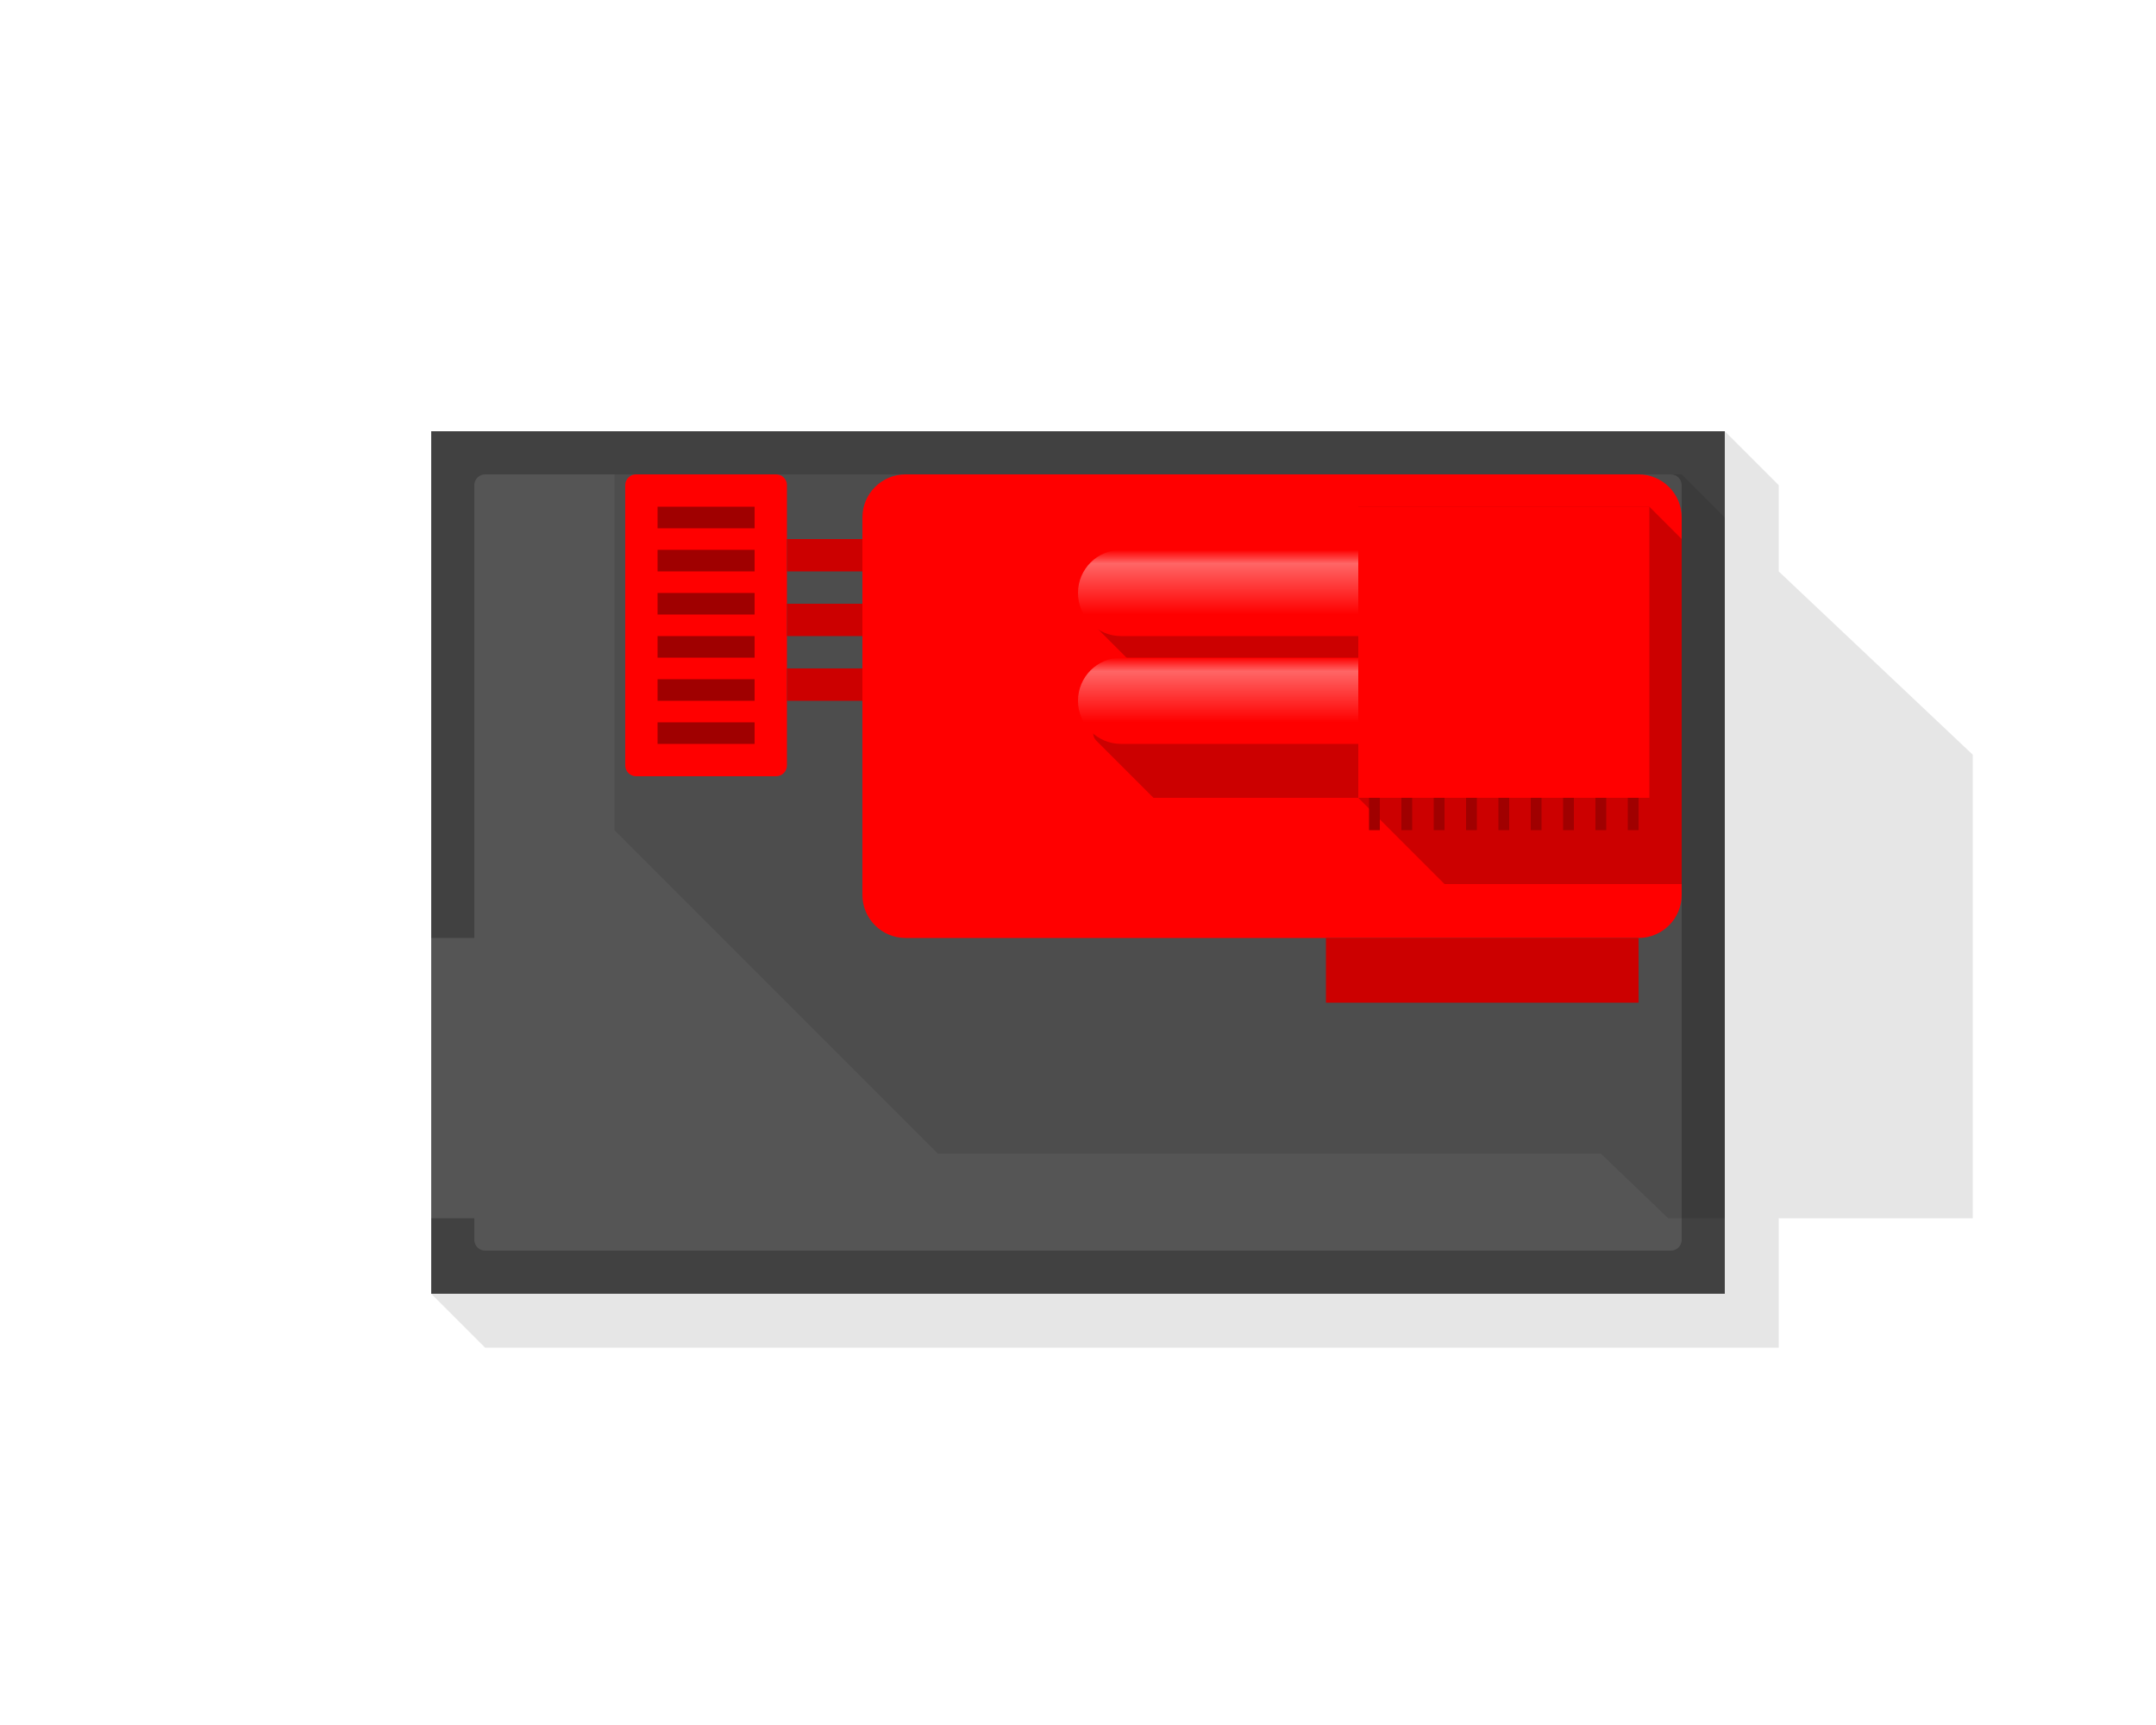
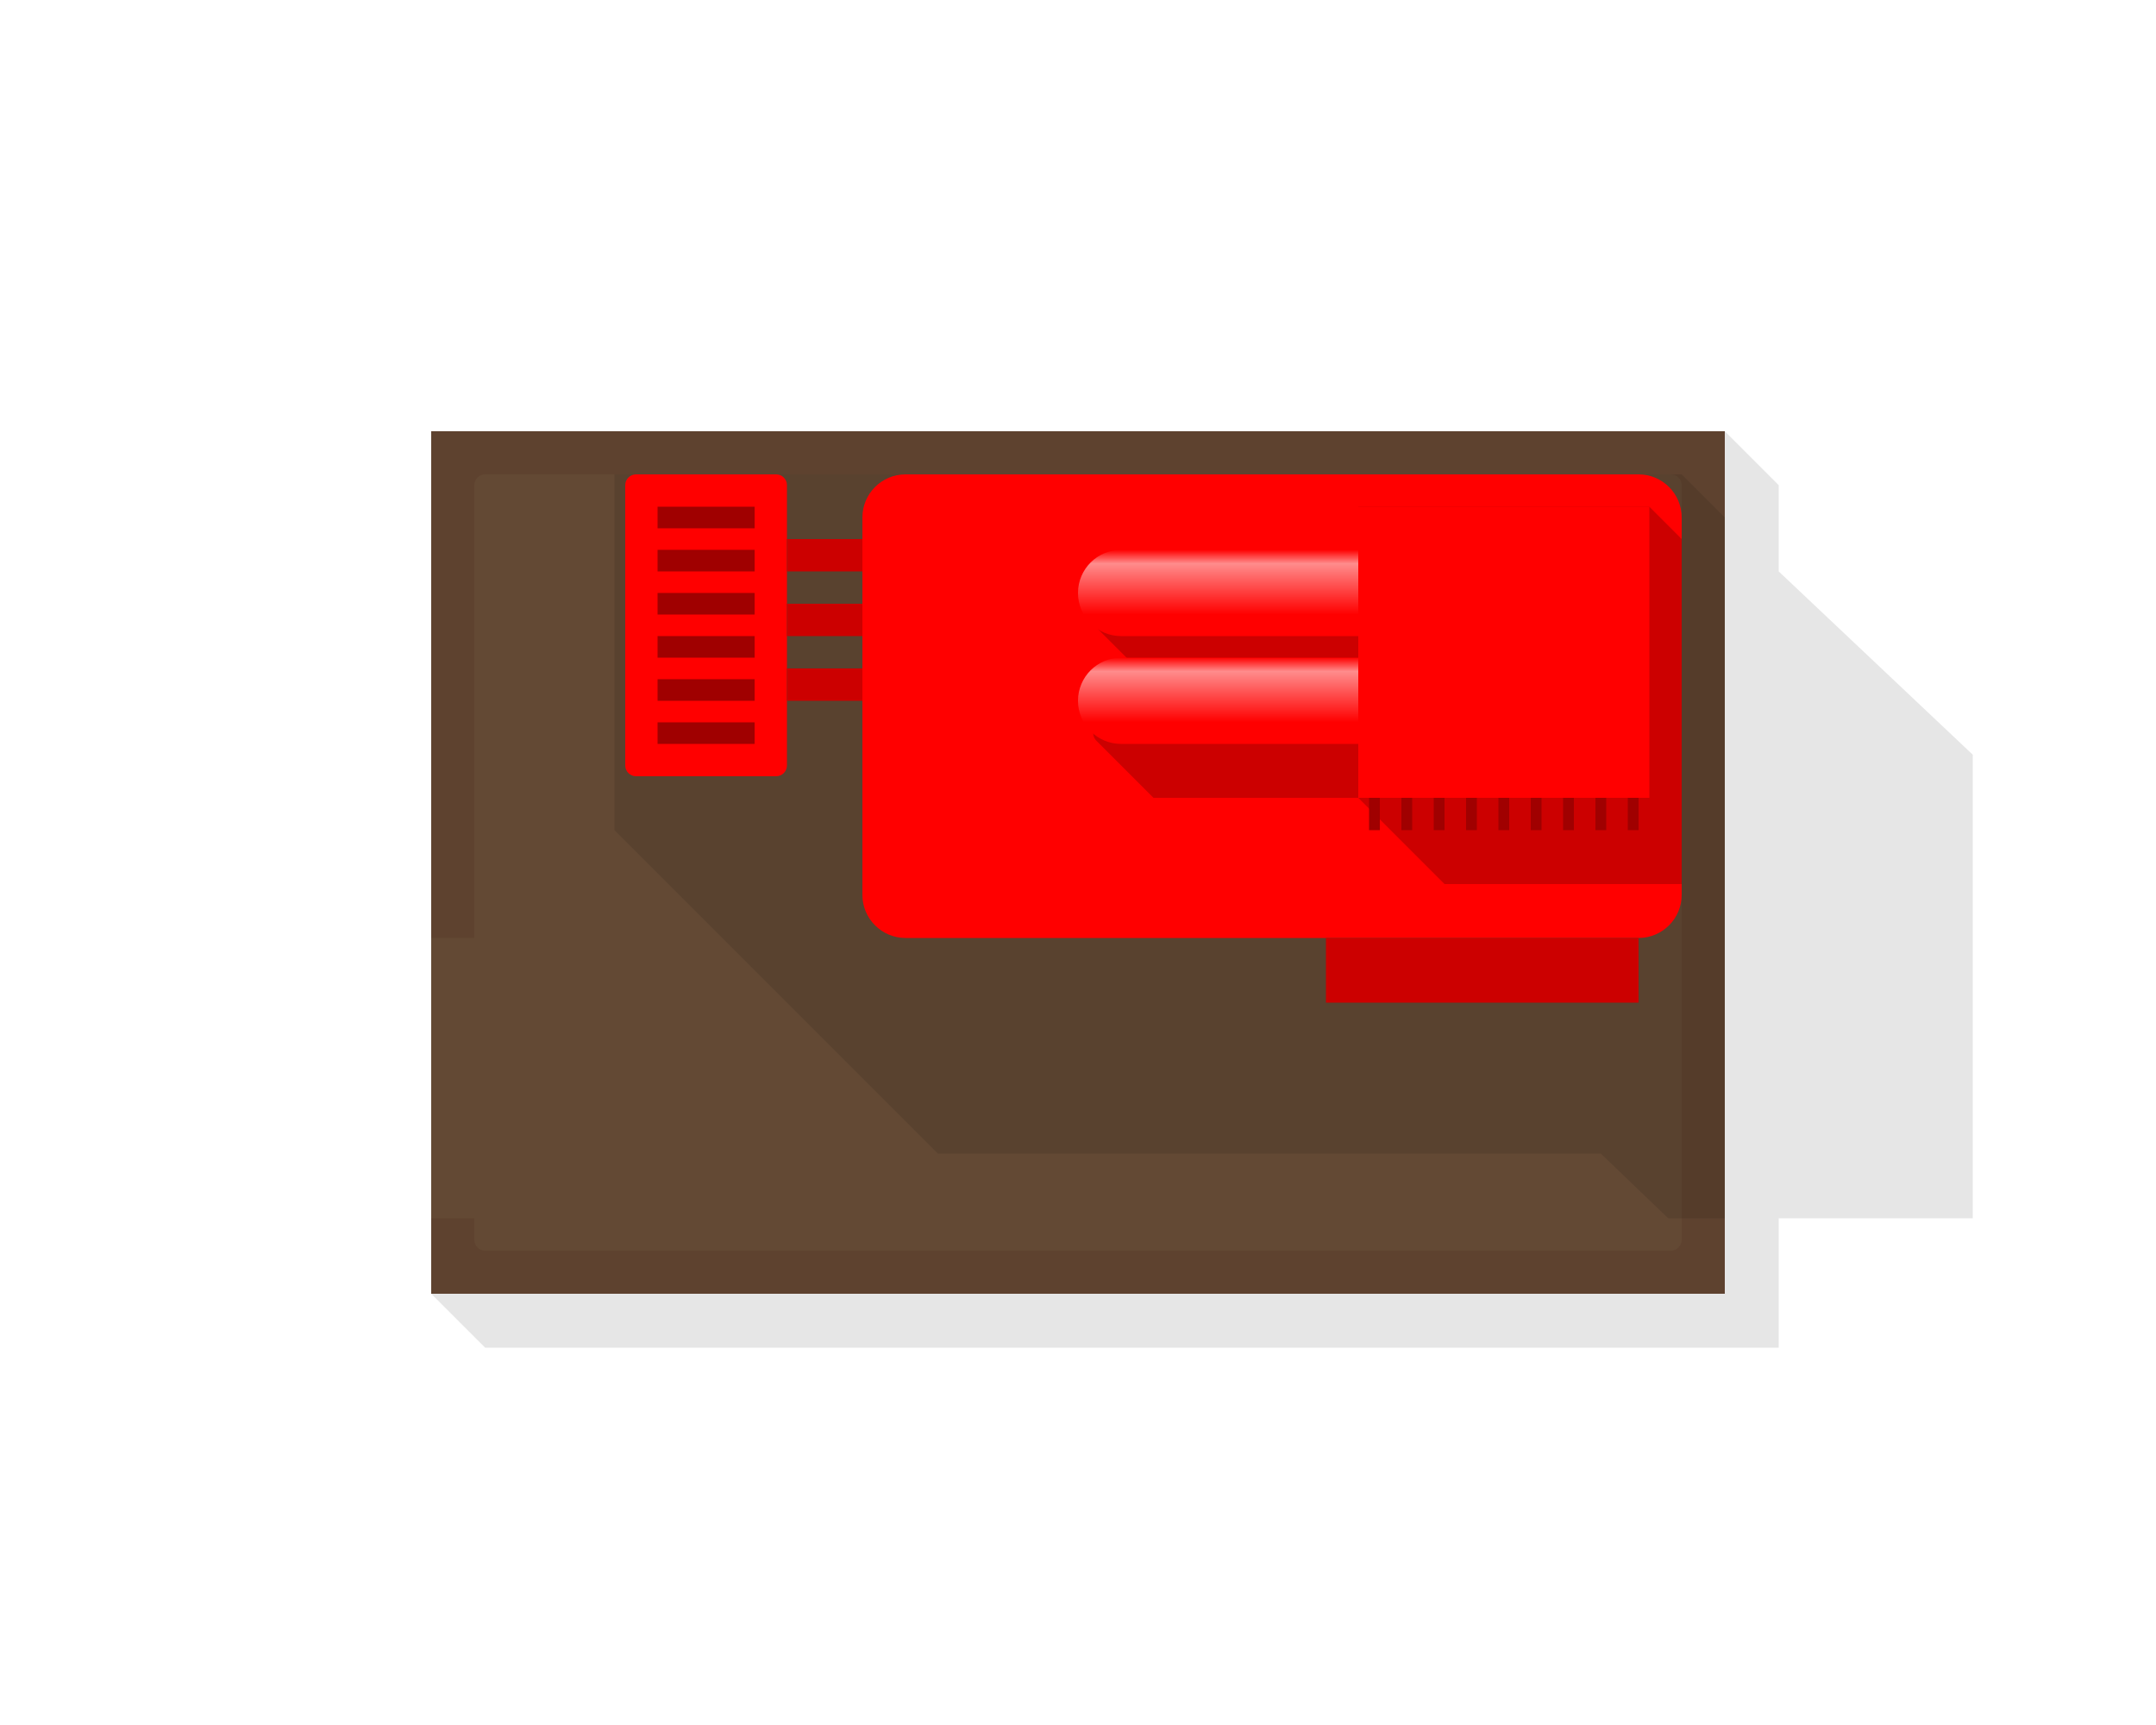
<svg xmlns="http://www.w3.org/2000/svg" width="200" height="160" viewBox="0 0 200 160" fill="none">
  <g id="Factory-Left">
    <rect id="PinPlacement" x="127.5" y="48.5" width="24" height="24" stroke="black" />
    <g id="Ground">
-       <rect id="Fill" x="40" y="40" width="120" height="80" fill="#414141" />
-       <rect id="Entrance" x="40" y="87" width="7" height="26" fill="#555555" />
-       <rect id="Parking" x="44" y="44" width="112" height="72" rx="1" fill="#555555" />
+       <rect id="Fill" x="40" y="40" width="120" height="80" fill="#5E422F" />
+       <rect id="Entrance" x="40" y="87" width="7" height="26" fill="#634934" />
+       <rect id="Parking" x="44" y="44" width="112" height="72" rx="1" fill="#634934" />
    </g>
    <g id="Shadows">
      <path id="Shadow" d="M165 45V53L183 70V113H165V125H45L40 120H160V113H154.75L148.5 107H87L57 77V44H156L160 48V40L165 45Z" fill="black" fill-opacity="0.1" />
    </g>
    <g id="Building">
      <rect id="RoofMain" x="80" y="44" width="76" height="43" rx="4" fill="#FF0000" />
      <path id="RoofShadow" d="M156 50V82H134L126 74V47H153L156 50Z" fill="#CC0000" />
      <rect id="RoofMain_2" x="126" y="47" width="27" height="27" fill="#FF0000" />
      <rect id="RoofShadow_2" x="123" y="87" width="29" height="6" fill="#CC0000" />
      <rect id="RoofMain_3" x="58" y="44" width="15" height="28" rx="1" fill="#FF0000" />
      <path id="RoofShadow_3" d="M101.707 58.207C101.077 57.577 101.523 56.5 102.414 56.5H126V64.5H108L101.707 58.207Z" fill="#CC0000" />
      <path id="RoofShadow_4" d="M101.707 68.707C101.077 68.077 101.523 67 102.414 67H126V74H107L101.707 68.707Z" fill="#CC0000" />
      <path id="RoofMain_4" d="M100 55C100 52.791 101.791 51 104 51H126V59H104C101.791 59 100 57.209 100 55Z" fill="#FF0000" />
      <path id="RoofMain_5" d="M100 65C100 62.791 101.791 61 104 61H126V69H104C101.791 69 100 67.209 100 65Z" fill="#FF0000" />
      <path id="Gradient" d="M100 65C100 62.791 101.791 61 104 61H126V69H104C101.791 69 100 67.209 100 65Z" fill="url(#paint0_linear_99_256)" />
      <path id="Gradient_2" d="M100 55C100 52.791 101.791 51 104 51H126V59H104C101.791 59 100 57.209 100 55Z" fill="url(#paint1_linear_99_256)" />
      <rect id="RoofShadow_5" x="73" y="50" width="7" height="3" fill="#CC0000" />
      <rect id="RoofShadow_6" x="73" y="56" width="7" height="3" fill="#CC0000" />
      <rect id="RoofShadow_7" x="73" y="62" width="7" height="3" fill="#CC0000" />
      <g id="RoofDarkest">
        <path d="M128 77H127V74H128V77Z" fill="#A00000" />
        <path d="M131 77H130V74H131V77Z" fill="#A00000" />
        <path d="M134 77H133V74H134V77Z" fill="#A00000" />
        <path d="M137 77H136V74H137V77Z" fill="#A00000" />
        <path d="M140 77H139V74H140V77Z" fill="#A00000" />
        <path d="M143 77H142V74H143V77Z" fill="#A00000" />
        <path d="M146 77H145V74H146V77Z" fill="#A00000" />
        <path d="M149 77H148V74H149V77Z" fill="#A00000" />
        <path d="M152 77H151V74H152V77Z" fill="#A00000" />
      </g>
    </g>
    <g id="Pins">
      <rect id="Pin_1" x="61" y="67" width="9" height="2" fill="#A00000" />
      <rect id="Pin_2" x="61" y="63" width="9" height="2" fill="#A00000" />
      <rect id="Pin_3" x="61" y="59" width="9" height="2" fill="#A00000" />
      <rect id="Pin_4" x="61" y="55" width="9" height="2" fill="#A00000" />
      <rect id="Pin_5" x="61" y="51" width="9" height="2" fill="#A00000" />
      <rect id="Pin_6" x="61" y="47" width="9" height="2" fill="#A00000" />
    </g>
  </g>
  <defs>
    <linearGradient id="paint0_linear_99_256" x1="113" y1="61" x2="113" y2="69" gradientUnits="userSpaceOnUse">
      <stop stop-color="white" stop-opacity="0" />
-       <stop offset="0.159" stop-color="white" stop-opacity="0.4" />
+       <stop offset="0.159" stop-color="white" stop-opacity="0.55" />
      <stop offset="0.75" stop-color="white" stop-opacity="0" />
    </linearGradient>
    <linearGradient id="paint1_linear_99_256" x1="113" y1="51" x2="113" y2="59" gradientUnits="userSpaceOnUse">
      <stop stop-color="white" stop-opacity="0" />
-       <stop offset="0.159" stop-color="white" stop-opacity="0.4" />
+       <stop offset="0.159" stop-color="white" stop-opacity="0.55" />
      <stop offset="0.75" stop-color="white" stop-opacity="0" />
    </linearGradient>
  </defs>
</svg>
